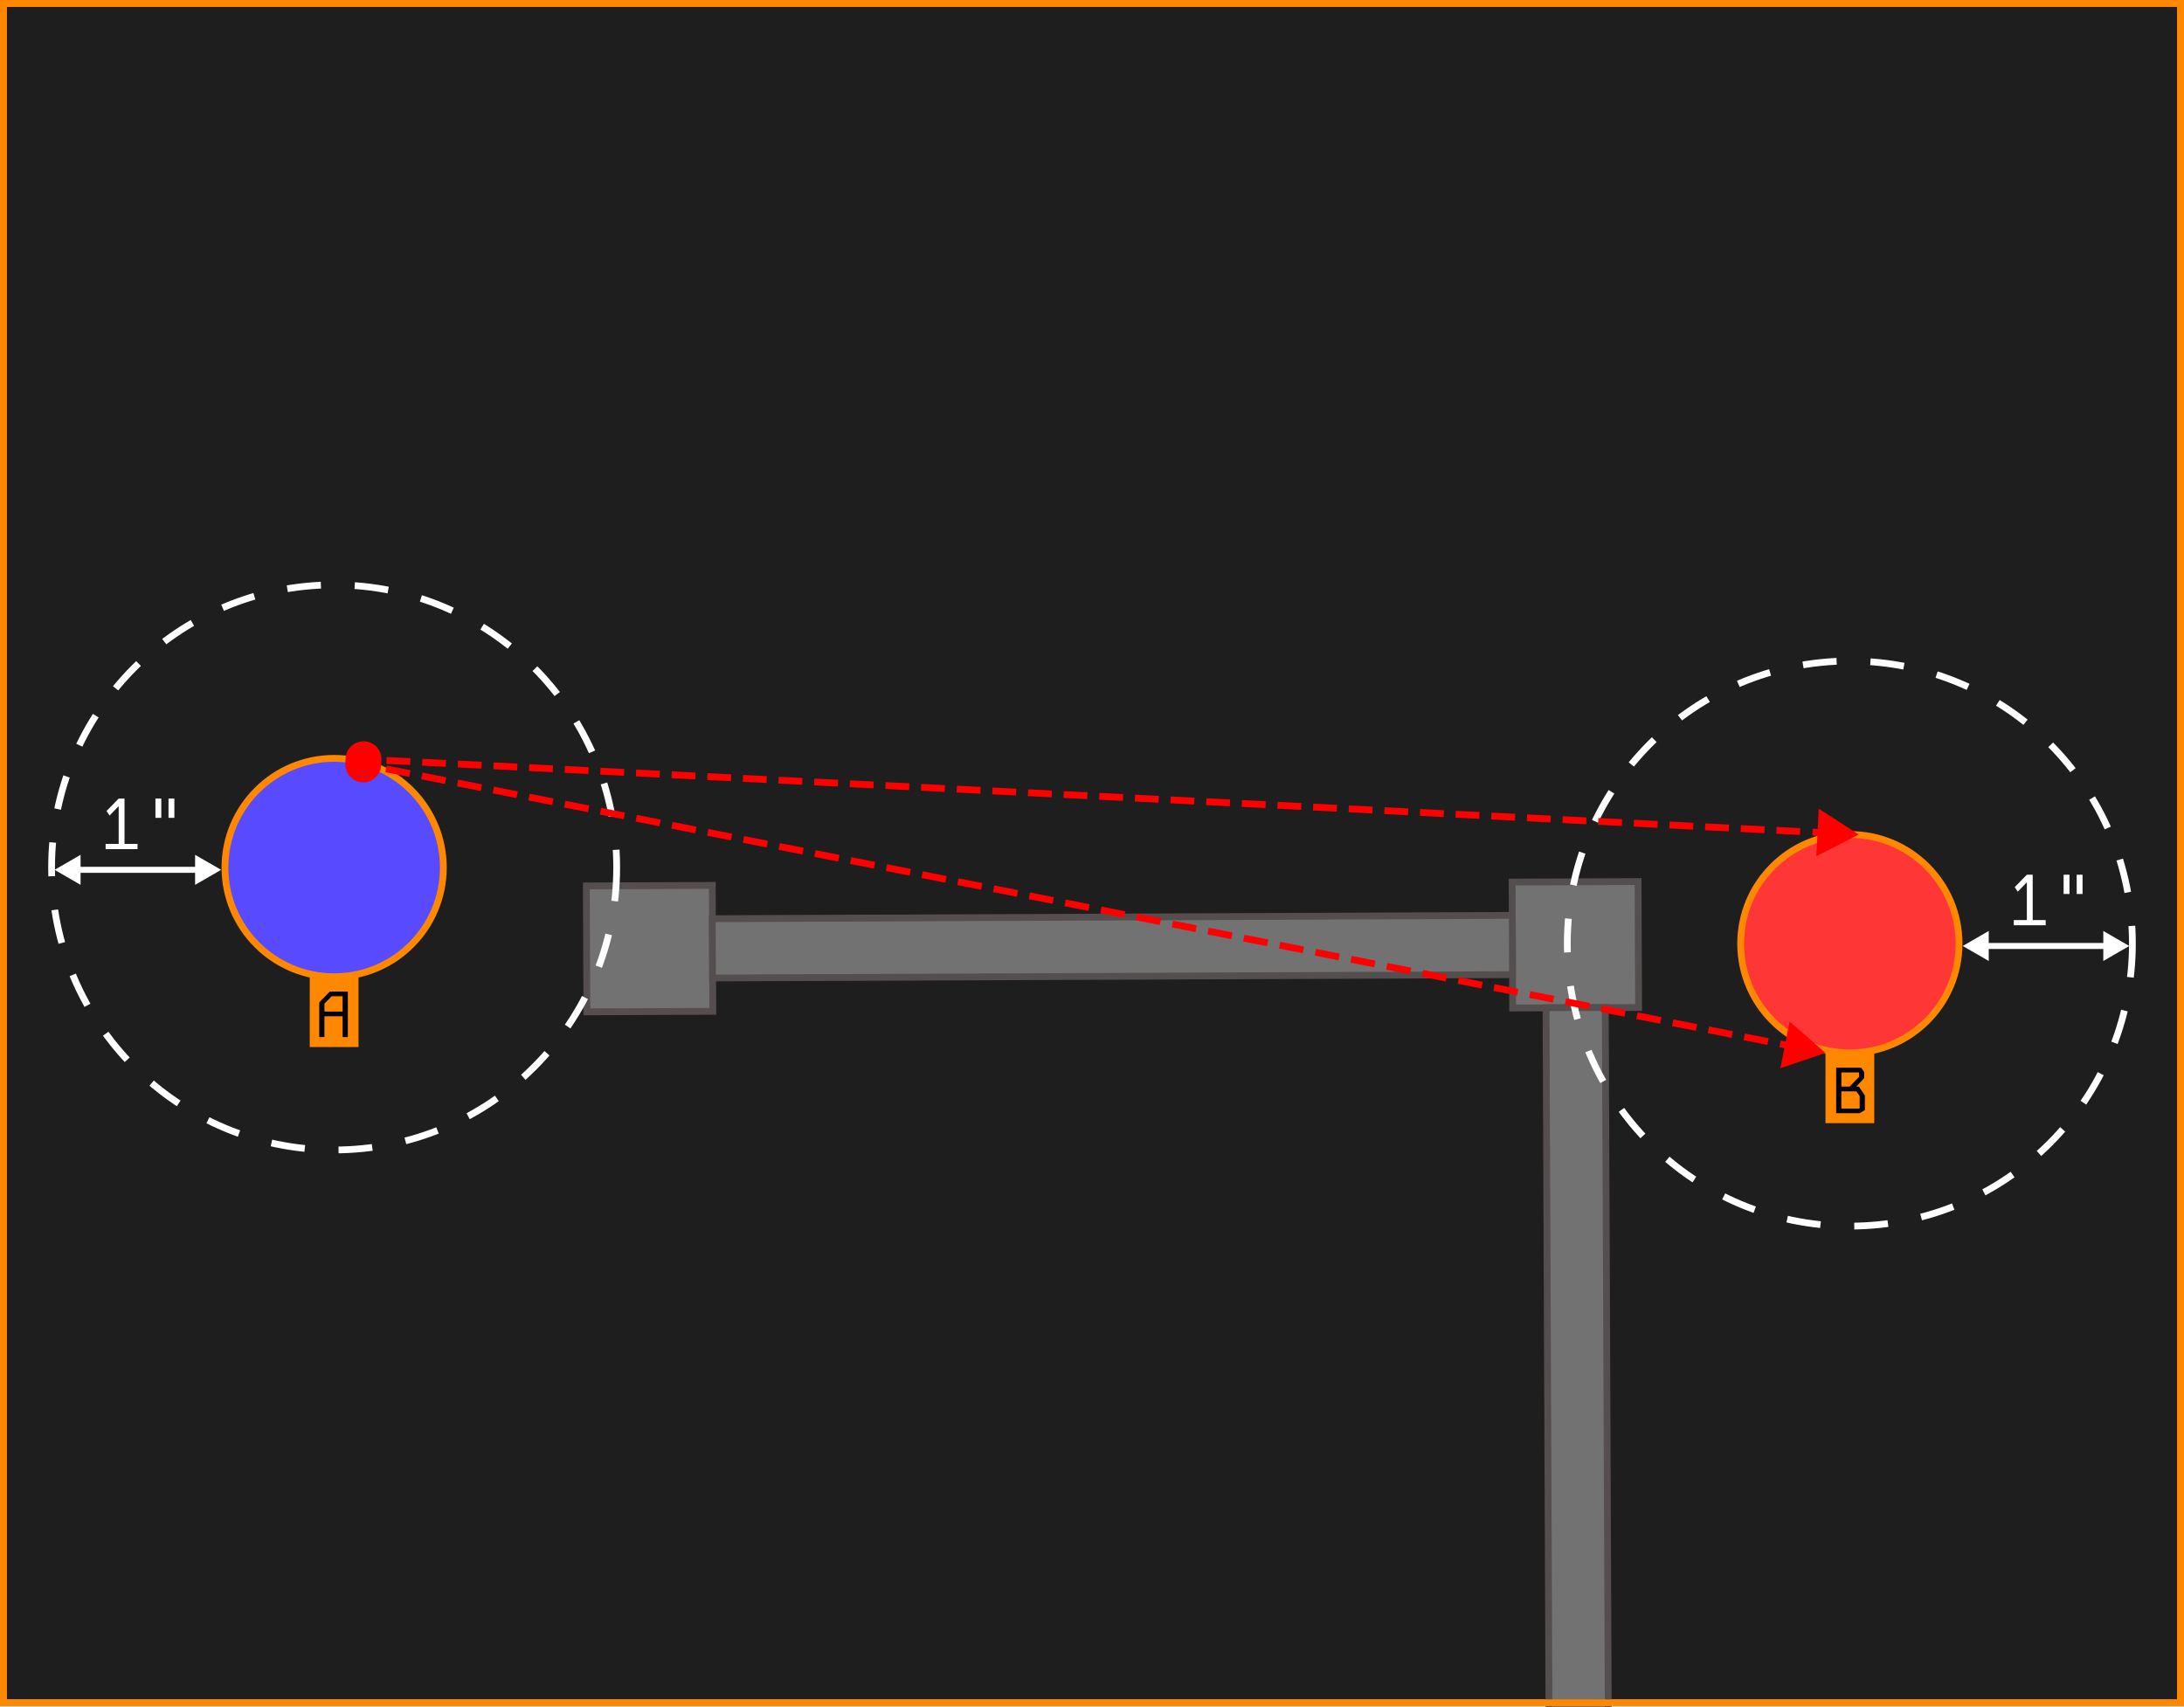
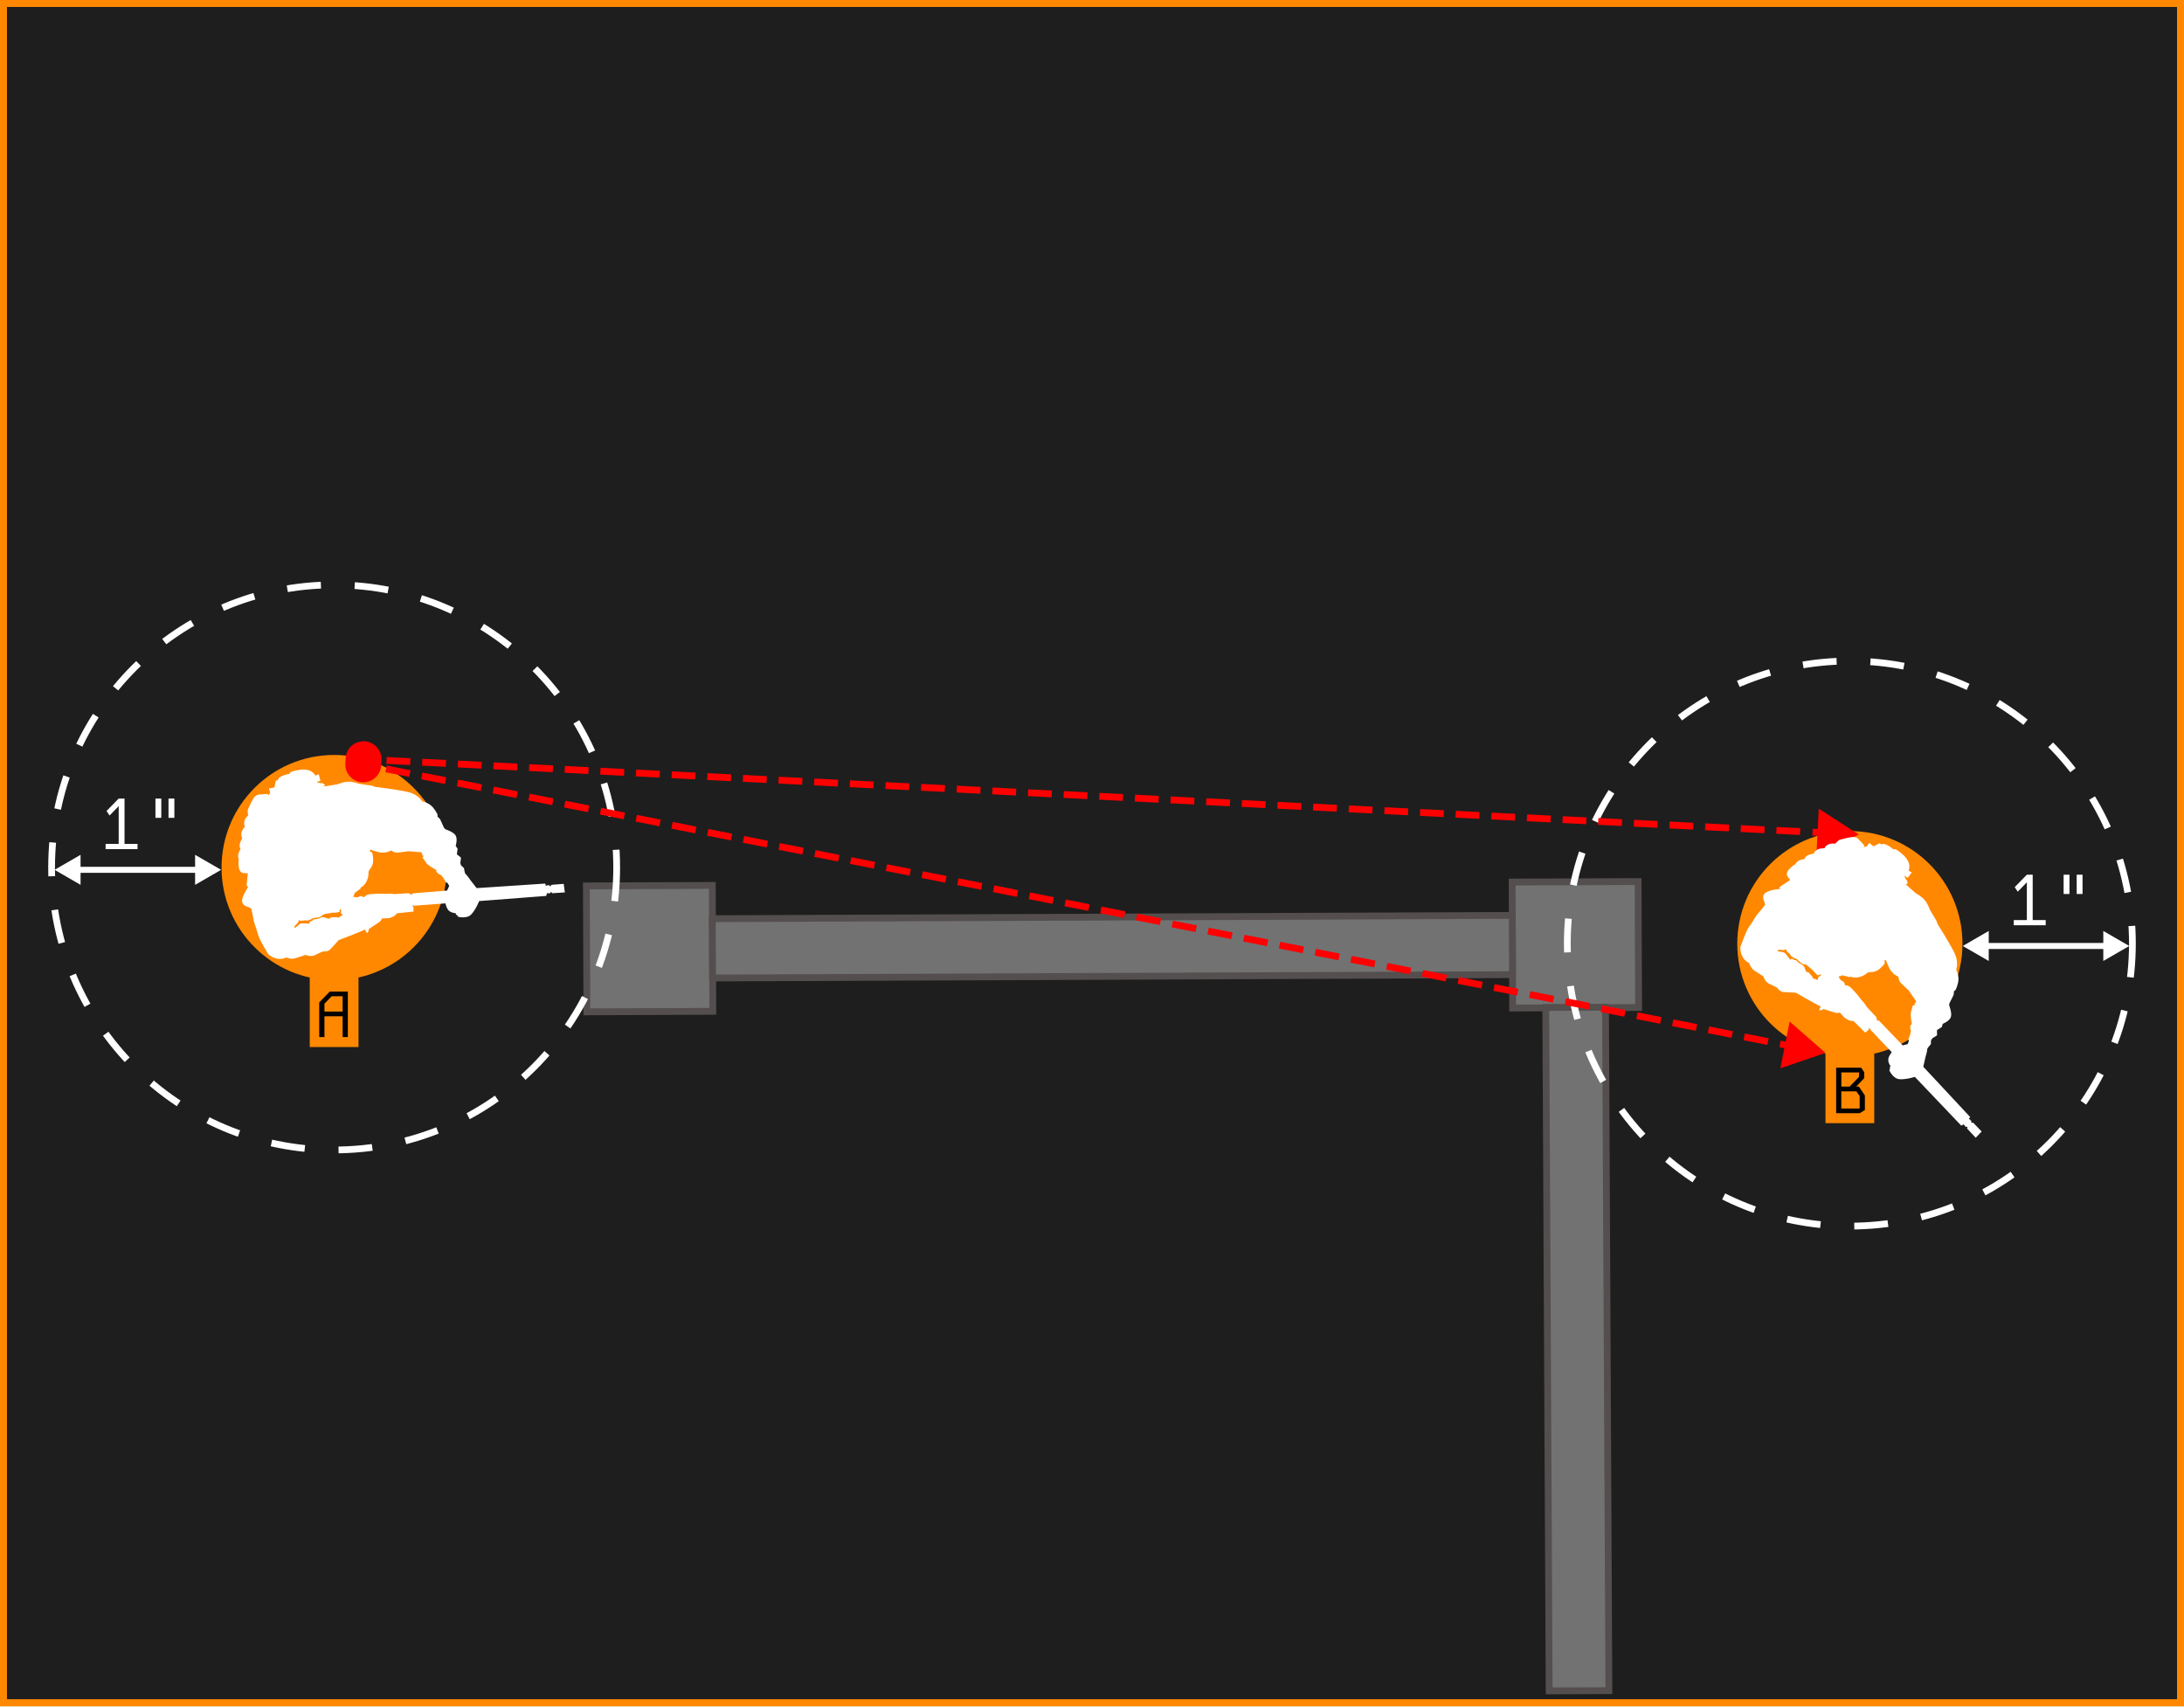
- <svg xmlns="http://www.w3.org/2000/svg" version="1.1" viewBox="0 0 907.09 708.66">
-   <defs>
-     <style>
+ <svg xmlns="http://www.w3.org/2000/svg" version="1.1" viewBox="0 0 907.09 708.66" id="svg37">
+   <defs id="defs1">
+     <style id="style1">
      .st0, .st1, .st2, .st3, .st4, .st5, .st6, .st7 {
        stroke-width: 2.83px;
      }

      .st0, .st1, .st2, .st3, .st4, .st5, .st6, .st7, .st8 {
        stroke-miterlimit: 11.34;
      }

      .st0, .st2, .st4 {
        stroke: red;
      }

      .st0, .st2, .st4, .st9, .st8 {
        fill: none;
      }

      .st1 {
        fill: #574aff;
      }

      .st1, .st3, .st6 {
        stroke: #f80;
      }

      .st10 {
        fill: #fff;
      }

      .st11 {
        fill: #1e1e1e;
      }

      .st12 {
        fill: red;
      }

      .st2 {
        stroke-dasharray: 10.09 5.04;
      }

      .st3 {
        fill: #ff3636;
      }

      .st4 {
        stroke-dasharray: 9.88 4.94;
      }

      .st13 {
        isolation: isolate;
      }

      .st5, .st7 {
        fill: #727272;
        stroke: #544e4e;
      }

      .st5, .st14 {
        display: none;
      }

      .st6 {
        fill: #3fa311;
      }

      .st15 {
        fill: #f80;
      }

      .st9 {
        stroke-miterlimit: 10;
        stroke-width: 2.5px;
      }

      .st9, .st8 {
        stroke: #fff;
      }

      .st8 {
        stroke-dasharray: 14.04;
        stroke-width: 2.81px;
      }
    </style>
  </defs>
  <g id="Black_BG">
-     <g>
-       <rect class="st11" x="1.42" y="1.42" width="904.25" height="705.83" />
-       <path class="st15" d="M904.25,2.83v702.99H2.83V2.83h901.42M907.09,0H0v708.66h907.09V0h0Z" />
+     <g id="g1">
+       <rect class="st11" x="1.42" y="1.42" width="904.25" height="705.83" id="rect1" />
+       <path class="st15" d="M904.25,2.83v702.99H2.83V2.83h901.42M907.09,0H0v708.66h907.09V0h0Z" id="path1" />
    </g>
  </g>
  <g id="Terrain">
-     <g>
-       <rect class="st7" x="628.14" y="366.24" width="52.31" height="52.31" transform="translate(264.66 1048.34) rotate(-90.24)" />
-       <rect class="st7" x="488.97" y="572.31" width="332.27" height="24.62" transform="translate(73.25 1242.18) rotate(-90.24)" />
-       <rect class="st7" x="629.76" y="750.69" width="52.31" height="52.31" transform="translate(-118.16 1436.02) rotate(-90.24)" />
-       <rect class="st7" x="490.59" y="956.76" width="332.27" height="24.62" transform="translate(-309.57 1629.86) rotate(-90.24)" />
-       <rect class="st7" x="243.63" y="367.86" width="52.31" height="52.31" transform="translate(541.23 786.88) rotate(179.76)" />
-       <rect class="st7" x="295.87" y="380.9" width="332.27" height="24.62" transform="translate(925.67 784.46) rotate(179.76)" />
-     </g>
-     <rect class="st5" x="384.85" y="243.53" width="375.22" height="110.8" transform="translate(1144.92 597.87) rotate(-180)" />
-     <g class="st14">
-       <rect class="st7" x="405.4" y="166.01" width="52.31" height="52.31" transform="translate(239.39 623.72) rotate(-90)" />
-       <polygon class="st7" points="417.5 218.32 445.6 218.32 445.6 292.87 435.26 292.87 436.1 409.37 445.6 409.66 445.6 530.03 417.5 530.03 417.5 409.37 427.65 409.37 427.86 292.87 417.5 292.87 417.5 218.32" />
-       <rect class="st7" x="405.4" y="526.01" width="52.31" height="52.31" transform="translate(-120.62 983.72) rotate(-90)" />
+     <g id="g7" style="display:inline">
+       <rect class="st7" x="628.14" y="366.24" width="52.31" height="52.31" transform="rotate(-90.24,654.3089,392.3931)" id="rect2" />
+       <rect class="st7" x="-704.558" y="639.937" width="283.849" height="24.814" transform="matrix(-0.00494196,-0.9999878,0.9999937,-0.00355038,0,0)" id="rect3" />
+       <rect class="st7" x="243.63" y="367.86" width="52.31" height="52.31" transform="rotate(179.76,269.791,394.0068)" id="rect6" />
+       <rect class="st7" x="295.87" y="380.9" width="332.27" height="24.62" transform="rotate(179.76,462.0135,393.1994)" id="rect7" />
+     </g>
+     <rect class="st5" x="384.85" y="243.53" width="375.22" height="110.8" transform="translate(1144.92 597.87) rotate(-180)" id="rect8" />
+     <g class="st14" id="g10">
+       <rect class="st7" x="405.4" y="166.01" width="52.31" height="52.31" transform="translate(239.39 623.72) rotate(-90)" id="rect9" />
+       <polygon class="st7" points="417.5 218.32 445.6 218.32 445.6 292.87 435.26 292.87 436.1 409.37 445.6 409.66 445.6 530.03 417.5 530.03 417.5 409.37 427.65 409.37 427.86 292.87 417.5 292.87 417.5 218.32" id="polygon9" />
+       <rect class="st7" x="405.4" y="526.01" width="52.31" height="52.31" transform="translate(-120.62 983.72) rotate(-90)" id="rect10" />
    </g>
  </g>
  <g id="Operative_C" class="st14">
-     <g>
+     <g id="g16">
      <g id="g12-9" class="st14">
-         <g>
-           <line class="st9" x1="538.32" y1="446.14" x2="413.92" y2="446.14" />
-           <polygon class="st10" points="536.5 439.91 547.29 446.14 536.5 452.38 536.5 439.91" />
-           <polygon class="st10" points="415.75 439.91 404.95 446.14 415.75 452.38 415.75 439.91" />
+         <g id="g11">
+           <line class="st9" x1="538.32" y1="446.14" x2="413.92" y2="446.14" id="line10" />
+           <polygon class="st10" points="536.5 439.91 547.29 446.14 536.5 452.38 536.5 439.91" id="polygon10" />
+           <polygon class="st10" points="415.75 439.91 404.95 446.14 415.75 452.38 415.75 439.91" id="polygon11" />
        </g>
        <circle id="path2-7-0" class="st8" cx="594.24" cy="445.16" r="189.35" />
-         <g class="st13">
-           <path class="st10" d="M475.28,416.54l2.31,3.45v3.15l-10.92,11.25v.99h10.92v2.16h-13.32v-3.78l11.76-12.18-1.92-2.88h-6.48l-2.13,2.13-1.2-1.8,2.43-2.49h8.55Z" />
-           <path class="st10" d="M485,416.54h2.43v8.01h-2.43v-8.01ZM490.43,416.54h2.43v8.01h-2.43v-8.01Z" />
+         <g class="st13" id="g12">
+           <path class="st10" d="M475.28,416.54l2.31,3.45v3.15l-10.92,11.25v.99h10.92v2.16h-13.32v-3.78l11.76-12.18-1.92-2.88h-6.48l-2.13,2.13-1.2-1.8,2.43-2.49h8.55Z" id="path11" />
+           <path class="st10" d="M485,416.54h2.43v8.01h-2.43v-8.01ZM490.43,416.54h2.43v8.01h-2.43v-8.01Z" id="path12" />
        </g>
      </g>
      <g id="g11-0">
-         <g>
-           <line class="st9" x1="700.32" y1="446.14" x2="649.09" y2="446.14" />
-           <polygon class="st10" points="698.5 439.91 709.29 446.14 698.5 452.38 698.5 439.91" />
-           <polygon class="st10" points="650.92 439.91 640.12 446.14 650.92 452.38 650.92 439.91" />
-         </g>
-         <g class="st13">
-           <path class="st10" d="M669.18,416.54v18.84h5.4v2.16h-13.26v-2.16h5.43v-15.69l-3.78,3.9-1.26-1.89,5.04-5.16h2.43Z" />
-           <path class="st10" d="M682.02,416.54h2.43v8.01h-2.43v-8.01ZM687.45,416.54h2.43v8.01h-2.43v-8.01Z" />
+         <g id="g13">
+           <line class="st9" x1="700.32" y1="446.14" x2="649.09" y2="446.14" id="line12" />
+           <polygon class="st10" points="698.5 439.91 709.29 446.14 698.5 452.38 698.5 439.91" id="polygon12" />
+           <polygon class="st10" points="650.92 439.91 640.12 446.14 650.92 452.38 650.92 439.91" id="polygon13" />
+         </g>
+         <g class="st13" id="g14">
+           <path class="st10" d="M669.18,416.54v18.84h5.4v2.16h-13.26v-2.16h5.43v-15.69l-3.78,3.9-1.26-1.89,5.04-5.16h2.43Z" id="path13" />
+           <path class="st10" d="M682.02,416.54h2.43v8.01h-2.43v-8.01ZM687.45,416.54h2.43v8.01h-2.43v-8.01Z" id="path14" />
        </g>
        <circle id="path4-5" class="st8" cx="594.24" cy="445.14" r="117.35" />
      </g>
-       <rect class="st15" x="584.11" y="475.74" width="20.25" height="44" />
-       <circle id="path1" class="st6" cx="594.24" cy="445.2" r="45.35" />
-       <g class="st13">
-         <path class="st10" d="M590.89,496.71h7.59l1.78,2.7-1.38,1.46-1.43-2.21h-5.75l-.84.89v12.56l1.05,1.57h5.7l1.62-1.62,1.08,1.62-1.84,1.94h-7.61l-2.16-3.24v-13.42l2.19-2.24Z" />
+       <rect class="st15" x="584.11" y="475.74" width="20.25" height="44" id="rect14" />
+       <circle id="circle14" class="st6" cx="594.24" cy="445.2" r="45.35" />
+       <g class="st13" id="g15">
+         <path class="st10" d="M590.89,496.71h7.59l1.78,2.7-1.38,1.46-1.43-2.21h-5.75l-.84.89v12.56l1.05,1.57h5.7l1.62-1.62,1.08,1.62-1.84,1.94h-7.61l-2.16-3.24v-13.42l2.19-2.24Z" id="path15" />
      </g>
    </g>
  </g>
  <g id="Operative_B">
-     <g>
+     <g id="g22">
      <g id="g12-91" data-name="g12-9" class="st14">
-         <g>
-           <line class="st9" x1="712.39" y1="392.9" x2="588" y2="392.9" />
-           <polygon class="st10" points="710.57 386.66 721.36 392.9 710.57 399.13 710.57 386.66" />
-           <polygon class="st10" points="589.82 386.66 579.03 392.9 589.82 399.13 589.82 386.66" />
+         <g id="g17">
+           <line class="st9" x1="712.39" y1="392.9" x2="588" y2="392.9" id="line16" />
+           <polygon class="st10" points="710.57 386.66 721.36 392.9 710.57 399.13 710.57 386.66" id="polygon16" />
+           <polygon class="st10" points="589.82 386.66 579.03 392.9 589.82 399.13 589.82 386.66" id="polygon17" />
        </g>
        <circle id="path2-7-01" data-name="path2-7-0" class="st8" cx="768.31" cy="391.91" r="189.35" />
-         <g class="st13">
-           <path class="st10" d="M649.35,363.3l2.31,3.45v3.15l-10.92,11.25v.99h10.92v2.16h-13.32v-3.78l11.76-12.18-1.92-2.88h-6.48l-2.13,2.13-1.2-1.8,2.43-2.49h8.55Z" />
-           <path class="st10" d="M659.07,363.3h2.43v8.01h-2.43v-8.01ZM664.5,363.3h2.43v8.01h-2.43v-8.01Z" />
+         <g class="st13" id="g18">
+           <path class="st10" d="M649.35,363.3l2.31,3.45v3.15l-10.92,11.25v.99h10.92v2.16h-13.32v-3.78l11.76-12.18-1.92-2.88h-6.48l-2.13,2.13-1.2-1.8,2.43-2.49h8.55Z" id="path17" />
+           <path class="st10" d="M659.07,363.3h2.43v8.01h-2.43v-8.01ZM664.5,363.3h2.43v8.01h-2.43v-8.01Z" id="path18" />
        </g>
      </g>
      <g id="g11-01" data-name="g11-0">
-         <g>
-           <line class="st9" x1="875.39" y1="392.9" x2="824.17" y2="392.9" />
-           <polygon class="st10" points="873.57 386.66 884.36 392.9 873.57 399.13 873.57 386.66" />
-           <polygon class="st10" points="825.99 386.66 815.2 392.9 825.99 399.13 825.99 386.66" />
-         </g>
-         <g class="st13">
-           <path class="st10" d="M844.25,363.3v18.84h5.4v2.16h-13.26v-2.16h5.43v-15.69l-3.78,3.9-1.26-1.89,5.04-5.16h2.43Z" />
-           <path class="st10" d="M857.09,363.3h2.43v8.01h-2.43v-8.01ZM862.52,363.3h2.43v8.01h-2.43v-8.01Z" />
+         <g id="g19">
+           <line class="st9" x1="875.39" y1="392.9" x2="824.17" y2="392.9" id="line18" />
+           <polygon class="st10" points="873.57 386.66 884.36 392.9 873.57 399.13 873.57 386.66" id="polygon18" />
+           <polygon class="st10" points="825.99 386.66 815.2 392.9 825.99 399.13 825.99 386.66" id="polygon19" />
+         </g>
+         <g class="st13" id="g20">
+           <path class="st10" d="M844.25,363.3v18.84h5.4v2.16h-13.26v-2.16h5.43v-15.69l-3.78,3.9-1.26-1.89,5.04-5.16h2.43Z" id="path19" />
+           <path class="st10" d="M857.09,363.3h2.43v8.01h-2.43v-8.01ZM862.52,363.3h2.43v8.01h-2.43v-8.01Z" id="path20" />
        </g>
        <circle id="path4-51" data-name="path4-5" class="st8" cx="768.31" cy="391.9" r="117.35" />
      </g>
-       <rect class="st15" x="758.19" y="422.49" width="20.25" height="44" />
-       <circle id="path11" data-name="path1" class="st3" cx="768.31" cy="391.95" r="45.35" />
-       <g class="st13">
-         <path d="M773.01,443.46l1.27,1.84v2.48l-3.32,3.51h1.08l2.51,3.7v6.05l-2.16,1.32h-9.77v-18.9h10.4ZM764.77,451.29h3.46l3.89-4.02v-1.86h-7.34v5.89ZM764.77,460.42h7.61v-5.21l-1.38-1.94h-6.24v7.15Z" />
+       <rect class="st15" x="758.19" y="422.49" width="20.25" height="44" id="rect20" />
+       <circle id="circle20" data-name="path1" class="st3" cx="768.31" cy="391.95" r="45.35" style="fill:#ff8800;fill-opacity:1" />
+       <g class="st13" id="g21">
+         <path d="M773.01,443.46l1.27,1.84v2.48l-3.32,3.51h1.08l2.51,3.7v6.05l-2.16,1.32h-9.77v-18.9h10.4ZM764.77,451.29h3.46l3.89-4.02v-1.86h-7.34v5.89ZM764.77,460.42h7.61v-5.21l-1.38-1.94h-6.24v7.15Z" id="path21" />
      </g>
    </g>
  </g>
  <g id="Operative_A">
-     <g>
+     <g id="g28">
      <g id="g12-92" data-name="g12-9" class="st14">
-         <g>
-           <line class="st9" x1="82.86" y1="361.27" x2="-41.54" y2="361.27" />
-           <polygon class="st10" points="81.03 355.04 91.83 361.27 81.03 367.51 81.03 355.04" />
-           <polygon class="st10" points="-39.71 355.04 -50.51 361.27 -39.71 367.51 -39.71 355.04" />
+         <g id="g23">
+           <line class="st9" x1="82.86" y1="361.27" x2="-41.54" y2="361.27" id="line22" />
+           <polygon class="st10" points="81.03 355.04 91.83 361.27 81.03 367.51 81.03 355.04" id="polygon22" />
+           <polygon class="st10" points="-39.71 355.04 -50.51 361.27 -39.71 367.51 -39.71 355.04" id="polygon23" />
        </g>
        <circle id="path2-7-02" data-name="path2-7-0" class="st8" cx="138.78" cy="360.29" r="189.35" />
-         <g class="st13">
-           <path class="st10" d="M19.82,331.67l2.31,3.45v3.15l-10.92,11.25v.99h10.92v2.16h-13.32v-3.78l11.76-12.18-1.92-2.88h-6.48l-2.13,2.13-1.2-1.8,2.43-2.49h8.55Z" />
-           <path class="st10" d="M29.54,331.67h2.43v8.01h-2.43v-8.01ZM34.97,331.67h2.43v8.01h-2.43v-8.01Z" />
+         <g class="st13" id="g24">
+           <path class="st10" d="M19.82,331.67l2.31,3.45v3.15l-10.92,11.25v.99h10.92v2.16h-13.32v-3.78l11.76-12.18-1.92-2.88h-6.48l-2.13,2.13-1.2-1.8,2.43-2.49h8.55Z" id="path23" />
+           <path class="st10" d="M29.54,331.67h2.43v8.01h-2.43v-8.01ZM34.97,331.67h2.43v8.01h-2.43v-8.01Z" id="path24" />
        </g>
      </g>
      <g id="g11-02" data-name="g11-0">
-         <g>
-           <line class="st9" x1="82.86" y1="361.27" x2="31.63" y2="361.27" />
-           <polygon class="st10" points="81.03 355.04 91.83 361.27 81.03 367.51 81.03 355.04" />
-           <polygon class="st10" points="33.46 355.04 22.66 361.27 33.46 367.51 33.46 355.04" />
-         </g>
-         <g class="st13">
-           <path class="st10" d="M51.72,331.67v18.84h5.4v2.16h-13.26v-2.16h5.43v-15.69l-3.78,3.9-1.26-1.89,5.04-5.16h2.43Z" />
-           <path class="st10" d="M64.56,331.67h2.43v8.01h-2.43v-8.01ZM69.99,331.67h2.43v8.01h-2.43v-8.01Z" />
+         <g id="g25">
+           <line class="st9" x1="82.86" y1="361.27" x2="31.63" y2="361.27" id="line24" />
+           <polygon class="st10" points="81.03 355.04 91.83 361.27 81.03 367.51 81.03 355.04" id="polygon24" />
+           <polygon class="st10" points="33.46 355.04 22.66 361.27 33.46 367.51 33.46 355.04" id="polygon25" />
+         </g>
+         <g class="st13" id="g26">
+           <path class="st10" d="M51.72,331.67v18.84h5.4v2.16h-13.26v-2.16h5.43v-15.69l-3.78,3.9-1.26-1.89,5.04-5.16h2.43Z" id="path25" />
+           <path class="st10" d="M64.56,331.67h2.43v8.01h-2.43v-8.01ZM69.99,331.67h2.43v8.01h-2.43v-8.01Z" id="path26" />
        </g>
        <circle id="path4-52" data-name="path4-5" class="st8" cx="138.78" cy="360.27" r="117.35" />
      </g>
-       <rect class="st15" x="128.65" y="390.87" width="20.25" height="44" />
-       <circle id="path12" data-name="path1" class="st1" cx="138.78" cy="360.33" r="45.35" />
-       <g class="st13">
-         <path d="M144.47,411.84v18.9h-2.16v-8.64h-7.56v8.64h-2.16v-14.39l4.37-4.51h7.51ZM134.75,420.15h7.56v-6.37h-4.56l-3,3.08v3.29Z" />
+       <rect class="st15" x="128.65" y="390.87" width="20.25" height="44" id="rect26" />
+       <circle id="circle26" data-name="path1" class="st1" cx="138.78" cy="360.33" r="45.35" style="fill:#ff8800;fill-opacity:1" />
+       <g class="st13" id="g27">
+         <path d="M144.47,411.84v18.9h-2.16v-8.64h-7.56v8.64h-2.16v-14.39l4.37-4.51h7.51ZM134.75,420.15h7.56v-6.37h-4.56l-3,3.08v3.29Z" id="path27" />
      </g>
    </g>
  </g>
  <g id="Objective_Marker" class="st14">
-     <g>
+     <g id="g31">
      <circle id="circle1" class="st10" cx="766.04" cy="301.92" r="56.69" />
-       <g class="st13">
-         <path class="st15" d="M738.5,286.32h11.36l3.16,4.8v19.88l-3.16,3.32h-11.36l-3.24-4.8v-19.88l3.24-3.32ZM738.46,309.12l1.56,2.32h8.56l1.2-1.32v-18.6l-1.52-2.32h-8.56l-1.24,1.32v18.6Z" />
-         <path class="st15" d="M762.54,284.4v10.6l3.2-1.96h8.08l3.28,4.88v13.04l-3.28,3.36h-8l-3.28-1.92v1.92h-3.2v-29.92h3.2ZM762.54,311.4h10.12l1.2-1.28v-11.84l-1.56-2.32h-8.48l-1.28,1.32v14.12Z" />
-         <path class="st15" d="M789.7,292.32h8.08v19.68l-6.52,6.72h-5.52v-2.88h4.32l4.48-4.68v-15.96h-4.84v-2.88ZM791.74,287.08v-4h4v4h-4Z" />
+       <g class="st13" id="g30">
+         <path class="st15" d="M738.5,286.32h11.36l3.16,4.8v19.88l-3.16,3.32h-11.36l-3.24-4.8v-19.88l3.24-3.32ZM738.46,309.12l1.56,2.32h8.56l1.2-1.32v-18.6l-1.52-2.32h-8.56l-1.24,1.32v18.6Z" id="path28" />
+         <path class="st15" d="M762.54,284.4v10.6l3.2-1.96h8.08l3.28,4.88v13.04l-3.28,3.36h-8l-3.28-1.92v1.92h-3.2v-29.92h3.2ZM762.54,311.4h10.12l1.2-1.28v-11.84l-1.56-2.32h-8.48l-1.28,1.32v14.12Z" id="path29" />
+         <path class="st15" d="M789.7,292.32h8.08v19.68l-6.52,6.72h-5.52v-2.88h4.32l4.48-4.68v-15.96h-4.84v-2.88ZM791.74,287.08v-4h4v4h-4Z" id="path30" />
      </g>
    </g>
  </g>
  <g id="Layer_8">
-     <g>
-       <line class="st0" x1="150.62" y1="315.33" x2="155.62" y2="315.59" />
-       <line class="st4" x1="160.55" y1="315.83" x2="750.32" y2="345.51" />
-       <line class="st0" x1="752.79" y1="345.63" x2="757.78" y2="345.88" />
-       <path class="st12" d="M150.62,322.8c-4.11-.21-7.28-3.71-7.08-7.83s3.71-7.28,7.83-7.08c4.11.21,7.28,3.71,7.08,7.83-.21,4.11-3.71,7.28-7.83,7.08Z" />
-       <polygon class="st12" points="754.39 355.62 772 346.6 755.39 335.86 754.39 355.62" />
-     </g>
-     <g>
-       <line class="st0" x1="150.5" y1="317.4" x2="155.4" y2="318.36" />
-       <line class="st2" x1="160.35" y1="319.34" x2="736.84" y2="433.1" />
-       <line class="st0" x1="739.31" y1="433.58" x2="744.22" y2="434.55" />
-       <path class="st12" d="M149.42,324.79c-4.04-.8-6.67-4.72-5.87-8.76.8-4.04,4.72-6.67,8.76-5.87,4.04.8,6.67,4.72,5.87,8.76-.8,4.04-4.72,6.67-8.76,5.87Z" />
-       <polygon class="st12" points="739.46 443.7 758.19 437.31 743.29 424.28 739.46 443.7" />
+     <g id="g33">
+       <line class="st0" x1="150.62" y1="315.33" x2="155.62" y2="315.59" id="line31" />
+       <line class="st4" x1="160.55" y1="315.83" x2="750.32" y2="345.51" id="line32" />
+       <line class="st0" x1="752.79" y1="345.63" x2="757.78" y2="345.88" id="line33" />
+       <path class="st12" d="M150.62,322.8c-4.11-.21-7.28-3.71-7.08-7.83s3.71-7.28,7.83-7.08c4.11.21,7.28,3.71,7.08,7.83-.21,4.11-3.71,7.28-7.83,7.08Z" id="path33" />
+       <polygon class="st12" points="754.39 355.62 772 346.6 755.39 335.86 754.39 355.62" id="polygon33" />
+     </g>
+     <g id="g36">
+       <line class="st0" x1="150.5" y1="317.4" x2="155.4" y2="318.36" id="line34" />
+       <line class="st2" x1="160.35" y1="319.34" x2="736.84" y2="433.1" id="line35" />
+       <line class="st0" x1="739.31" y1="433.58" x2="744.22" y2="434.55" id="line36" />
+       <path class="st12" d="M149.42,324.79c-4.04-.8-6.67-4.72-5.87-8.76.8-4.04,4.72-6.67,8.76-5.87,4.04.8,6.67,4.72,5.87,8.76-.8,4.04-4.72,6.67-8.76,5.87Z" id="path36" />
+       <polygon class="st12" points="739.46 443.7 758.19 437.31 743.29 424.28 739.46 443.7" id="polygon36" />
    </g>
  </g>
  <g id="Orange_Outline">
-     <path class="st15" d="M904.25,2.83v702.99H2.83V2.83h901.42M907.09,0H0v708.66h907.09V0h0Z" />
+     <path class="st15" d="M904.25,2.83v702.99H2.83V2.83h901.42M907.09,0H0v708.66h907.09V0h0Z" id="path37" />
+   </g>
+   <g id="g3" transform="matrix(0.2162554,-1.115746,1.115746,0.2162554,-31.9493,456.2265)">
+     <path id="path1-3" style="opacity:1;fill:#ffffff;fill-opacity:1;stroke-width:0.988" d="m 117.522,95.746 c -0.072,-0.003 -0.144,-0.002 -0.214,0.002 -1.118,0.062 -1.864,0.683 -1.864,0.683 0,0 -0.994,-0.497 -2.175,-0.497 -1.181,0 -1.677,0.622 -1.677,0.622 0,0 -1.429,-0.559 -2.423,-0.435 -0.994,0.124 -1.305,0.497 -1.305,0.497 0,0 -1.305,-6e-5 -2.92,0.559 -1.615,0.559 -1.864,1.491 -1.802,2.175 0.062,0.683 0.249,1.491 0.249,1.491 l -4.66,0.435 -0.124,0.683 c 0,0 -4.287,-1.864 -5.965,-1.118 -1.678,0.746 -1.18,3.169 -1.677,3.604 -0.497,0.435 -4.474,1.926 -4.474,1.926 l -2.423,1.367 -2.796,1.491 -1.74,1.305 -1.677,1.429 -2.113,1.864 c 0,0 -1.864,2.92 -0.435,5.778 0.225,0.45 0.393,0.781 0.517,1.017 -0.112,0.435 -0.36,1.769 0.353,3.146 0.87,1.678 1.926,3.479 1.926,3.479 0,0 -0.497,1.988 0.559,3.355 1.056,1.367 1.864,2.61 1.864,2.61 0,0 0.187,1.802 1.243,2.485 1.056,0.683 3.977,2.423 3.977,2.423 l 2.299,3.728 2.672,4.101 0.621,0.87 -1.243,0.994 0.932,0.373 0.746,-0.062 3.293,3.355 0.932,0.559 h 0.435 l 0.684,2.672 0.932,1.491 1.367,1.056 1.739,5.716 1.678,-0.373 0.249,-0.373 0.311,0.062 0.062,0.249 -0.187,0.186 3.045,11.122 c 0,0 -2.051,0.807 -2.548,2.05 -0.497,1.243 -0.249,2.299 -0.249,2.299 l -0.497,0.187 -0.124,0.497 -0.497,0.373 c 0,0 -0.311,3.355 1.802,4.66 2.113,1.305 5.281,1.864 5.281,1.864 l 6.524,23.735 h 0.994 l 0.187,1.118 0.497,0.249 v 0.249 l -0.311,0.311 1.18,4.474 2.982,-0.994 -1.18,-4.287 -0.684,-0.373 0.373,-0.373 -0.187,-0.808 -0.249,-0.435 0.746,-0.373 -6.4,-24.294 2.547,-2.92 0.435,-0.435 0.684,-0.746 0.808,-1.056 0.621,-0.311 1.243,-0.497 0.745,-1.242 0.932,-0.435 h 0.87 l 0.994,-0.125 0.87,-1.677 2.051,-0.124 0.87,-0.87 h 0.56 c 0,0 2.05,0.187 3.169,-0.745 1.118,-0.932 1.491,-3.79 1.491,-3.79 0,0 0.062,-0.683 0.746,-1.118 0.683,-0.435 2.61,-1.864 2.61,-1.864 l 0.684,-1.056 0.745,-0.125 c 0,0 1.988,-1.429 2.858,-3.106 0.87,-1.678 0.808,-3.293 0.808,-3.293 0,0 2.175,-1.864 2.361,-5.592 0.186,-3.728 -0.435,-12.489 -0.435,-12.489 0,0 0.248,-0.683 0.186,-1.367 -0.062,-0.683 -0.186,-4.598 -0.186,-4.598 0,0 0.435,-2.237 -0.062,-4.101 -0.497,-1.864 -1.615,-3.417 -1.615,-3.417 l -1.677,-4.598 0.249,-0.187 0.249,0.373 0.249,-0.373 0.311,-0.87 -0.187,-0.559 0.125,-1.305 0.186,-0.062 0.497,1.18 2.299,-1.056 -0.746,-1.118 c 0,0 2.548,-1.678 0.994,-6.027 -1.553,-4.349 -2.113,-3.293 -2.113,-3.293 0,0 -0.745,-1.989 -1.677,-3.045 -0.932,-1.056 -1.305,-0.683 -1.305,-0.683 l -0.497,-0.808 h -2.486 l -0.746,-1.927 -1.304,0.746 -1.181,-0.311 0.435,-0.497 -0.746,-2.734 c 0,0 -0.124,-1.367 -1.802,-2.051 -1.678,-0.683 -4.66,-1.243 -4.66,-1.243 0,0 -1.491,0.249 -1.677,0.497 -0.186,0.249 -1.056,-0.932 -2.548,-0.932 -1.491,0 -1.864,0.559 -1.864,0.559 0,0 -1.31,-0.765 -2.396,-0.809 z m -30.443,25.47 0.923,0.264 c 0,0 0.703,0.571 1.142,0.791 0.439,0.22 1.01,0.088 1.01,0.088 0,0 -0.264,0.439 -0.088,1.098 0.176,0.659 0.44,1.23 0.44,1.23 v 0.835 l 0.351,0.527 0.22,0.527 0.307,0.264 0.351,0.395 0.264,0.659 0.22,0.747 0.264,0.659 0.396,0.703 1.098,0.966 0.439,1.186 0.703,1.845 0.132,0.747 0.395,1.187 0.307,0.571 0.351,-0.176 0.483,0.132 0.088,0.351 -0.527,0.176 -0.483,-0.088 -0.483,0.351 -0.22,0.351 -0.351,0.132 -0.176,-0.307 -0.176,-0.264 -0.307,-0.307 -0.307,-0.132 -0.132,-0.307 0.088,-0.572 -0.176,-0.791 -0.22,-1.054 -0.22,-0.395 -0.307,-0.22 -0.176,-0.395 v -0.483 l 0.176,-0.966 -0.044,-0.747 -0.264,-0.615 -0.747,-1.186 -0.439,-1.362 -0.747,-0.527 -0.307,-0.791 -0.528,0.307 -0.264,-0.439 -0.088,-0.571 -0.088,-0.703 -0.132,-0.835 -0.264,-0.835 -0.483,-0.483 -1.318,-1.055 z m 15.202,19.024 0.922,0.308 0.395,-0.088 1.67,1.494 0.307,0.395 0.439,-0.044 c 0,0 1.099,1.406 3.076,1.801 1.977,0.395 2.987,-0.044 2.987,-0.044 0,0 0.791,-6e-5 1.143,0.264 0.351,0.264 1.889,0.967 3.646,0.572 1.757,-0.395 2.504,-0.791 2.68,-1.055 0.176,-0.264 0.132,-0.835 0.132,-0.835 l 0.703,0.22 c 0,0 -0.571,2.944 -0.22,4.613 0.351,1.67 0.966,2.241 0.966,2.241 l 0.395,0.747 c 0,0 -0.747,1.054 -0.264,2.504 0.483,1.45 1.186,3.603 1.186,3.603 l 0.176,1.45 0.351,3.383 -1.099,0.527 0.044,0.527 -0.703,-0.439 -1.977,2.065 c 0,0 -0.571,0.923 -0.922,1.933 -0.351,1.01 -0.659,1.845 -0.659,1.845 0,0 -0.747,0.088 -1.054,0.703 -0.308,0.615 -0.439,1.362 -0.439,1.362 l -0.791,0.966 -0.922,0.835 -0.615,0.528 v 0.483 l -0.967,0.878 -1.845,-0.439 -3.383,-12.126 -0.571,-0.22 0.176,-0.615 -0.044,-0.307 0.22,-0.351 -1.318,-4.965 -0.132,-1.582 -0.395,-1.625 -0.439,-2.637 -0.703,-2.724 -0.395,-1.054 -0.308,-0.395 -0.351,-0.396 -0.571,-0.439 0.307,-1.01 -0.571,-0.967 -0.264,-0.615 z" />
+   </g>
+   <g id="g3-5" transform="matrix(1.001322,-0.5375966,0.5375966,1.001322,585.8001,320.0988)">
+     <path id="path1-3-4" style="opacity:1;fill:#ffffff;fill-opacity:1;stroke-width:0.988" d="m 117.522,95.746 c -0.072,-0.003 -0.144,-0.002 -0.214,0.002 -1.118,0.062 -1.864,0.683 -1.864,0.683 0,0 -0.994,-0.497 -2.175,-0.497 -1.181,0 -1.677,0.622 -1.677,0.622 0,0 -1.429,-0.559 -2.423,-0.435 -0.994,0.124 -1.305,0.497 -1.305,0.497 0,0 -1.305,-6e-5 -2.92,0.559 -1.615,0.559 -1.864,1.491 -1.802,2.175 0.062,0.683 0.249,1.491 0.249,1.491 l -4.66,0.435 -0.124,0.683 c 0,0 -4.287,-1.864 -5.965,-1.118 -1.678,0.746 -1.18,3.169 -1.677,3.604 -0.497,0.435 -4.474,1.926 -4.474,1.926 l -2.423,1.367 -2.796,1.491 -1.74,1.305 -1.677,1.429 -2.113,1.864 c 0,0 -1.864,2.92 -0.435,5.778 0.225,0.45 0.393,0.781 0.517,1.017 -0.112,0.435 -0.36,1.769 0.353,3.146 0.87,1.678 1.926,3.479 1.926,3.479 0,0 -0.497,1.988 0.559,3.355 1.056,1.367 1.864,2.61 1.864,2.61 0,0 0.187,1.802 1.243,2.485 1.056,0.683 3.977,2.423 3.977,2.423 l 2.299,3.728 2.672,4.101 0.621,0.87 -1.243,0.994 0.932,0.373 0.746,-0.062 3.293,3.355 0.932,0.559 h 0.435 l 0.684,2.672 0.932,1.491 1.367,1.056 1.739,5.716 1.678,-0.373 0.249,-0.373 0.311,0.062 0.062,0.249 -0.187,0.186 3.045,11.122 c 0,0 -2.051,0.807 -2.548,2.05 -0.497,1.243 -0.249,2.299 -0.249,2.299 l -0.497,0.187 -0.124,0.497 -0.497,0.373 c 0,0 -0.311,3.355 1.802,4.66 2.113,1.305 5.281,1.864 5.281,1.864 l 6.524,23.735 h 0.994 l 0.187,1.118 0.497,0.249 v 0.249 l -0.311,0.311 1.18,4.474 2.982,-0.994 -1.18,-4.287 -0.684,-0.373 0.373,-0.373 -0.187,-0.808 -0.249,-0.435 0.746,-0.373 -6.4,-24.294 2.547,-2.92 0.435,-0.435 0.684,-0.746 0.808,-1.056 0.621,-0.311 1.243,-0.497 0.745,-1.242 0.932,-0.435 h 0.87 l 0.994,-0.125 0.87,-1.677 2.051,-0.124 0.87,-0.87 h 0.56 c 0,0 2.05,0.187 3.169,-0.745 1.118,-0.932 1.491,-3.79 1.491,-3.79 0,0 0.062,-0.683 0.746,-1.118 0.683,-0.435 2.61,-1.864 2.61,-1.864 l 0.684,-1.056 0.745,-0.125 c 0,0 1.988,-1.429 2.858,-3.106 0.87,-1.678 0.808,-3.293 0.808,-3.293 0,0 2.175,-1.864 2.361,-5.592 0.186,-3.728 -0.435,-12.489 -0.435,-12.489 0,0 0.248,-0.683 0.186,-1.367 -0.062,-0.683 -0.186,-4.598 -0.186,-4.598 0,0 0.435,-2.237 -0.062,-4.101 -0.497,-1.864 -1.615,-3.417 -1.615,-3.417 l -1.677,-4.598 0.249,-0.187 0.249,0.373 0.249,-0.373 0.311,-0.87 -0.187,-0.559 0.125,-1.305 0.186,-0.062 0.497,1.18 2.299,-1.056 -0.746,-1.118 c 0,0 2.548,-1.678 0.994,-6.027 -1.553,-4.349 -2.113,-3.293 -2.113,-3.293 0,0 -0.745,-1.989 -1.677,-3.045 -0.932,-1.056 -1.305,-0.683 -1.305,-0.683 l -0.497,-0.808 h -2.486 l -0.746,-1.927 -1.304,0.746 -1.181,-0.311 0.435,-0.497 -0.746,-2.734 c 0,0 -0.124,-1.367 -1.802,-2.051 -1.678,-0.683 -4.66,-1.243 -4.66,-1.243 0,0 -1.491,0.249 -1.677,0.497 -0.186,0.249 -1.056,-0.932 -2.548,-0.932 -1.491,0 -1.864,0.559 -1.864,0.559 0,0 -1.31,-0.765 -2.396,-0.809 z m -30.443,25.47 0.923,0.264 c 0,0 0.703,0.571 1.142,0.791 0.439,0.22 1.01,0.088 1.01,0.088 0,0 -0.264,0.439 -0.088,1.098 0.176,0.659 0.44,1.23 0.44,1.23 v 0.835 l 0.351,0.527 0.22,0.527 0.307,0.264 0.351,0.395 0.264,0.659 0.22,0.747 0.264,0.659 0.396,0.703 1.098,0.966 0.439,1.186 0.703,1.845 0.132,0.747 0.395,1.187 0.307,0.571 0.351,-0.176 0.483,0.132 0.088,0.351 -0.527,0.176 -0.483,-0.088 -0.483,0.351 -0.22,0.351 -0.351,0.132 -0.176,-0.307 -0.176,-0.264 -0.307,-0.307 -0.307,-0.132 -0.132,-0.307 0.088,-0.572 -0.176,-0.791 -0.22,-1.054 -0.22,-0.395 -0.307,-0.22 -0.176,-0.395 v -0.483 l 0.176,-0.966 -0.044,-0.747 -0.264,-0.615 -0.747,-1.186 -0.439,-1.362 -0.747,-0.527 -0.307,-0.791 -0.528,0.307 -0.264,-0.439 -0.088,-0.571 -0.088,-0.703 -0.132,-0.835 -0.264,-0.835 -0.483,-0.483 -1.318,-1.055 z m 15.202,19.024 0.922,0.308 0.395,-0.088 1.67,1.494 0.307,0.395 0.439,-0.044 c 0,0 1.099,1.406 3.076,1.801 1.977,0.395 2.987,-0.044 2.987,-0.044 0,0 0.791,-6e-5 1.143,0.264 0.351,0.264 1.889,0.967 3.646,0.572 1.757,-0.395 2.504,-0.791 2.68,-1.055 0.176,-0.264 0.132,-0.835 0.132,-0.835 l 0.703,0.22 c 0,0 -0.571,2.944 -0.22,4.613 0.351,1.67 0.966,2.241 0.966,2.241 l 0.395,0.747 c 0,0 -0.747,1.054 -0.264,2.504 0.483,1.45 1.186,3.603 1.186,3.603 l 0.176,1.45 0.351,3.383 -1.099,0.527 0.044,0.527 -0.703,-0.439 -1.977,2.065 c 0,0 -0.571,0.923 -0.922,1.933 -0.351,1.01 -0.659,1.845 -0.659,1.845 0,0 -0.747,0.088 -1.054,0.703 -0.308,0.615 -0.439,1.362 -0.439,1.362 l -0.791,0.966 -0.922,0.835 -0.615,0.528 v 0.483 l -0.967,0.878 -1.845,-0.439 -3.383,-12.126 -0.571,-0.22 0.176,-0.615 -0.044,-0.307 0.22,-0.351 -1.318,-4.965 -0.132,-1.582 -0.395,-1.625 -0.439,-2.637 -0.703,-2.724 -0.395,-1.054 -0.308,-0.395 -0.351,-0.396 -0.571,-0.439 0.307,-1.01 -0.571,-0.967 -0.264,-0.615 z" />
  </g>
</svg>
